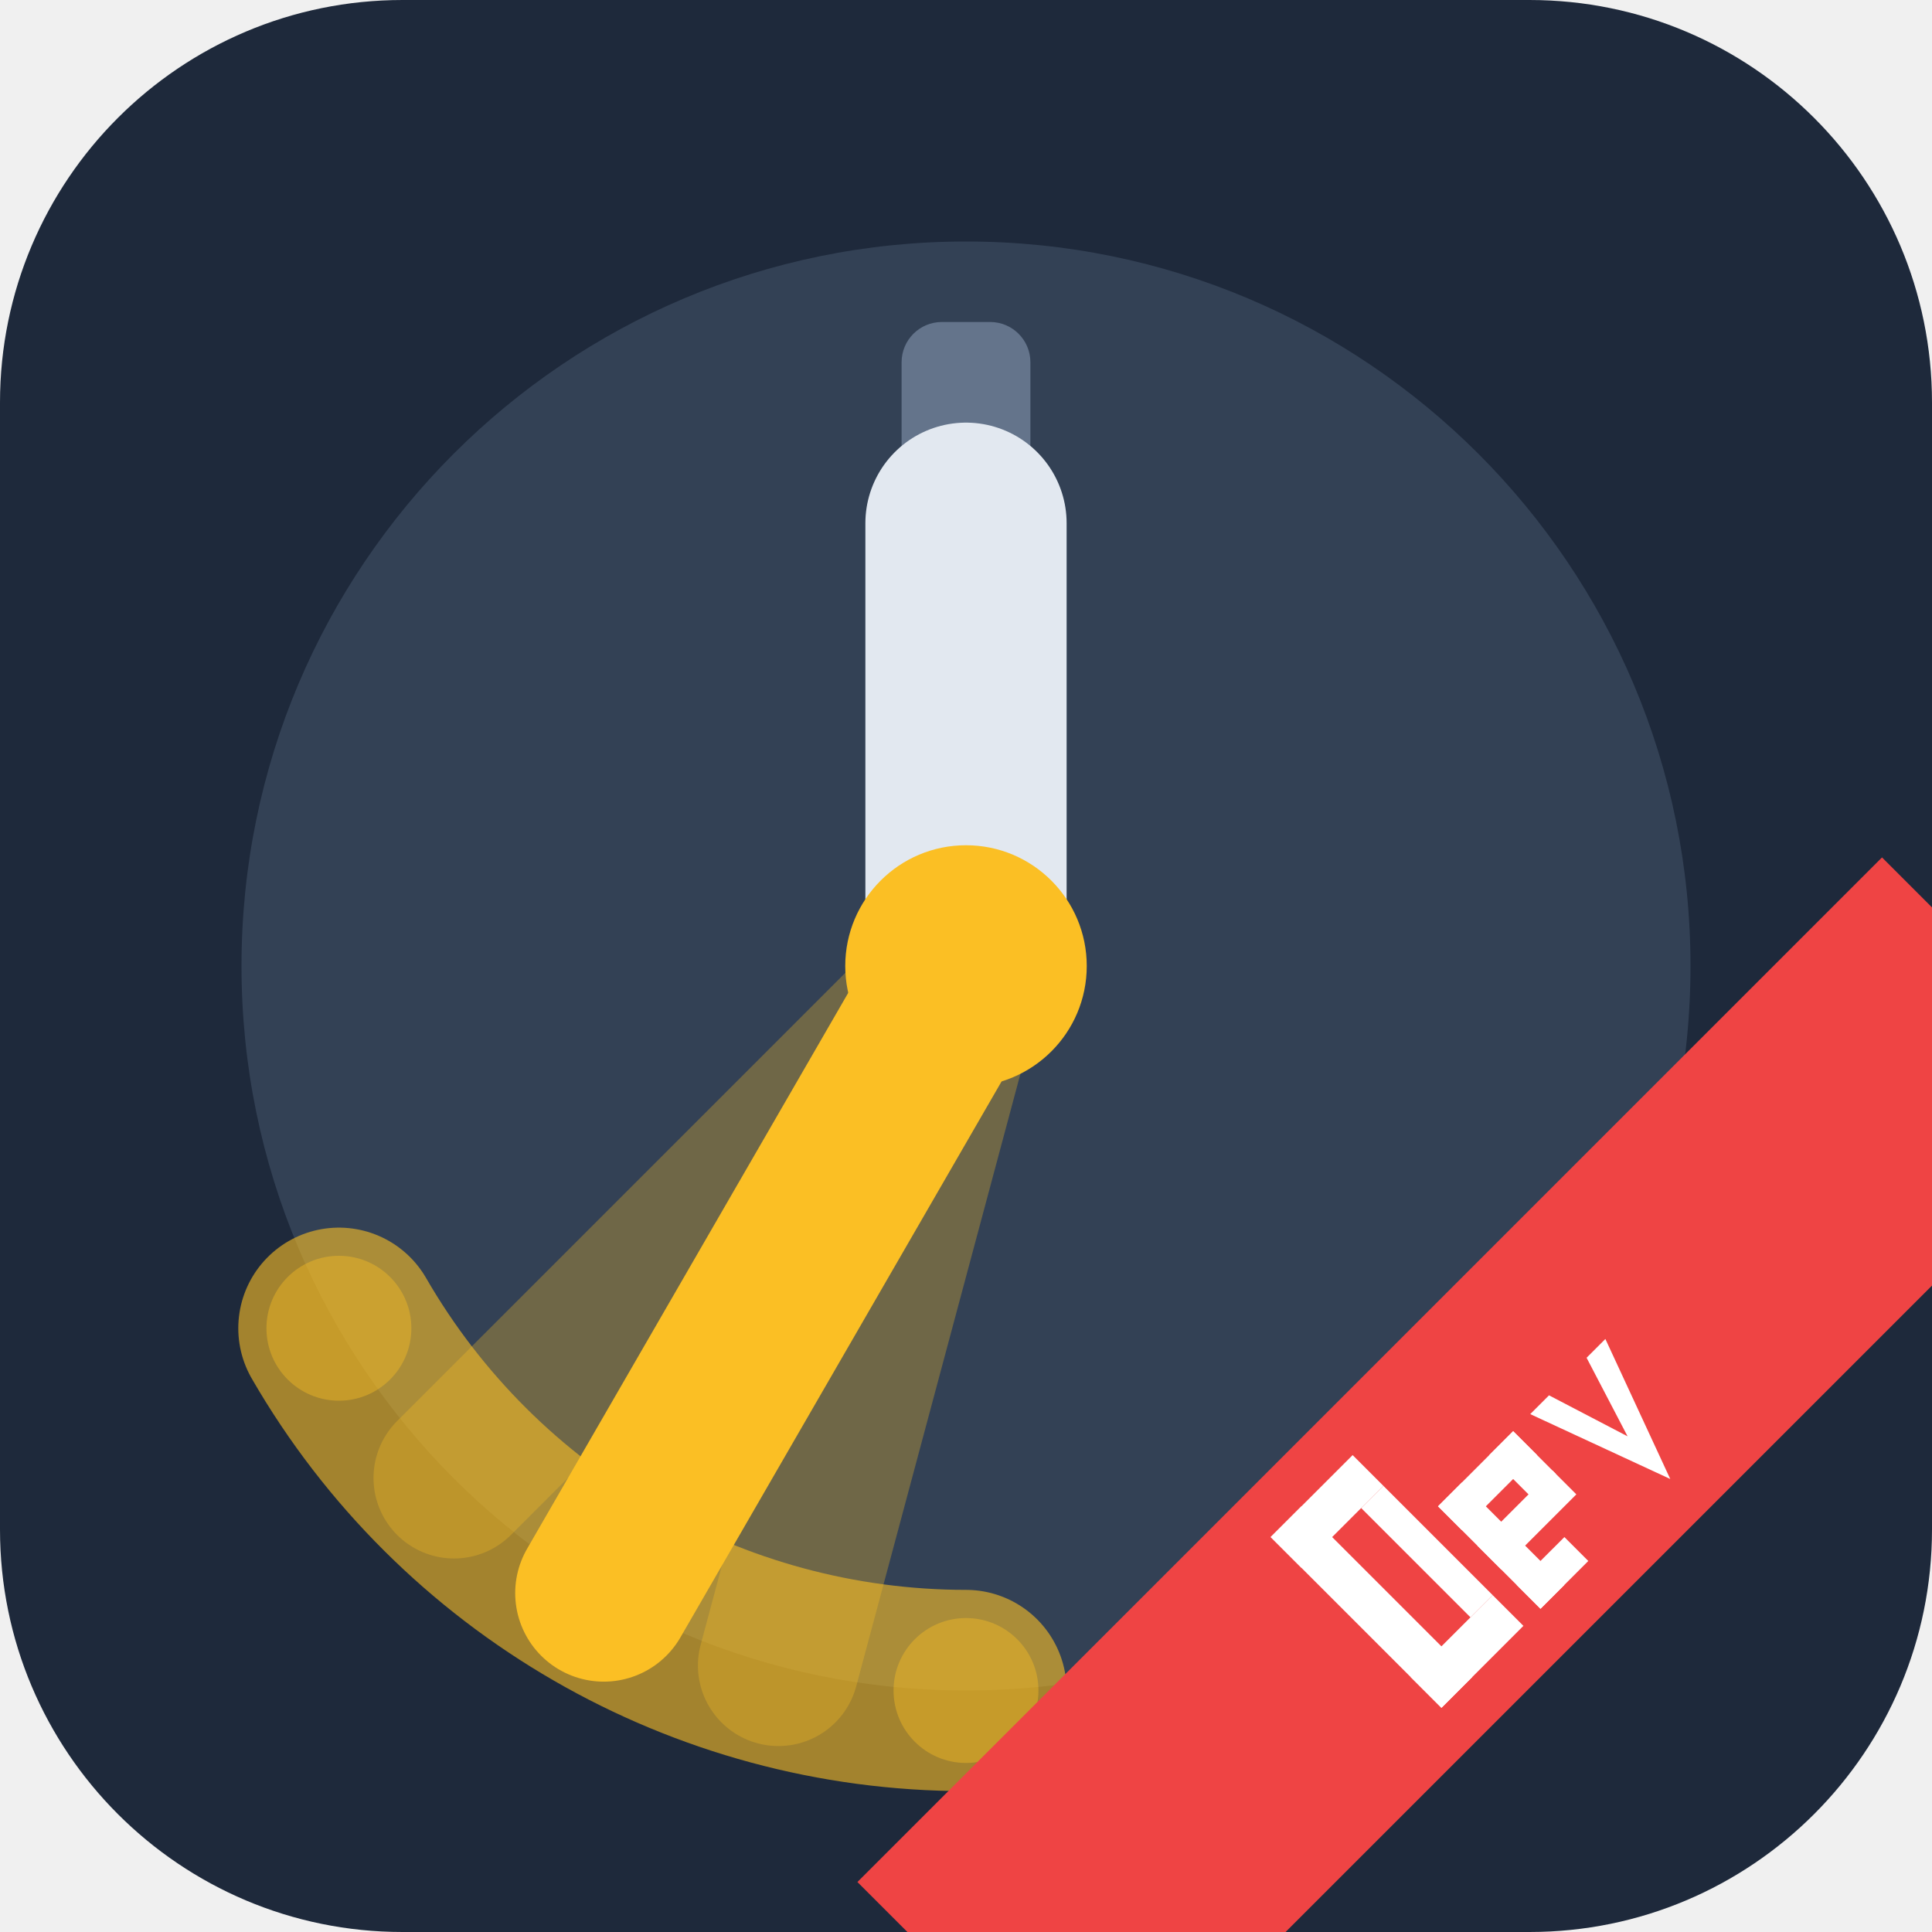
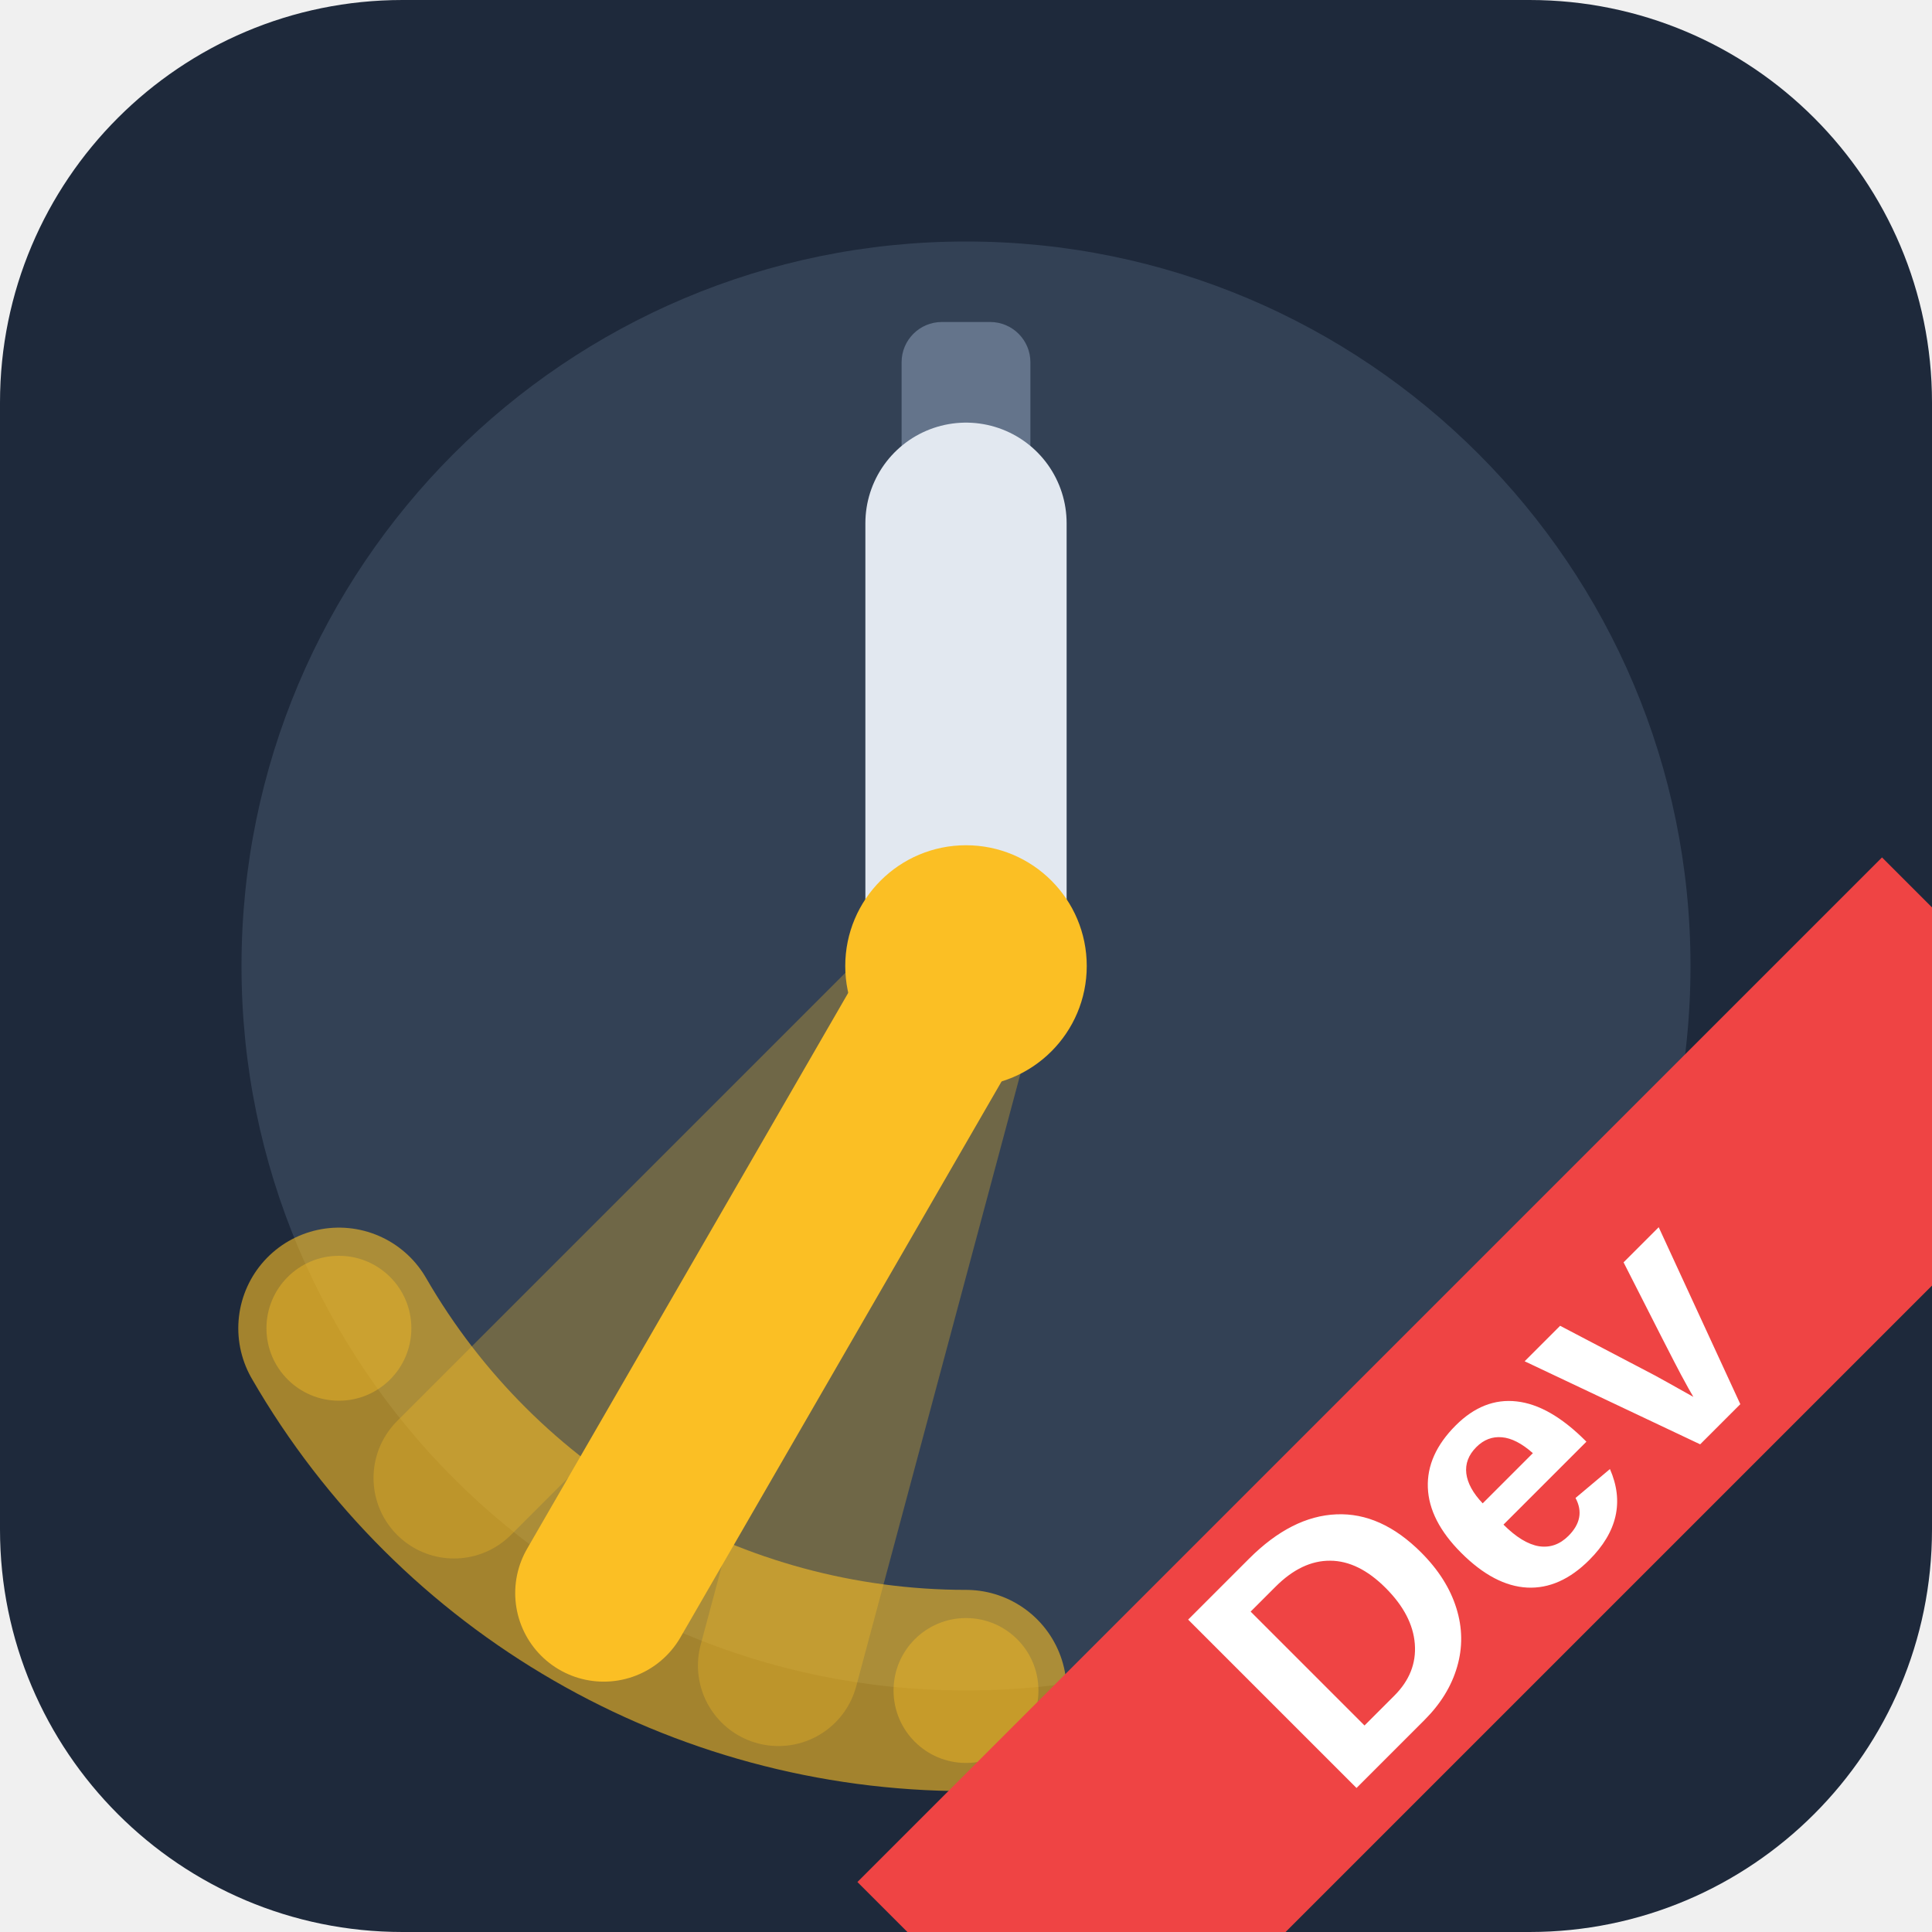
<svg xmlns="http://www.w3.org/2000/svg" viewBox="0 0 24 24" width="128" height="128">
  <defs>
    <clipPath id="iconClip">
      <rect width="24" height="24" rx="5" />
    </clipPath>
  </defs>
  <rect width="24" height="24" rx="5" fill="#1e293b" />
  <circle cx="12" cy="12" r="9" fill="#334155" />
  <path d="M 12 21 A 9 9 0 0 1 4.21 16.5" fill="none" stroke="#fbbf24" stroke-width="2.5" stroke-linecap="round" opacity="0.6" />
  <rect x="11.2" y="4" width="1.6" height="2.5" rx="0.5" fill="#64748b" />
  <line x1="12" y1="12" x2="12" y2="6.5" stroke="#e2e8f0" stroke-width="2.5" stroke-linecap="round" />
  <line x1="12" y1="12" x2="9.67" y2="20.69" stroke="#fbbf24" stroke-width="2" stroke-linecap="round" opacity="0.3" />
  <line x1="12" y1="12" x2="5.64" y2="18.36" stroke="#fbbf24" stroke-width="2" stroke-linecap="round" opacity="0.3" />
  <line x1="12" y1="12" x2="7.5" y2="19.79" stroke="#fbbf24" stroke-width="2.2" stroke-linecap="round" />
  <circle cx="12" cy="12" r="1.5" fill="#fbbf24" />
  <circle cx="12" cy="21" r="0.9" fill="#fbbf24" opacity="0.4" />
  <circle cx="4.21" cy="16.5" r="0.9" fill="#fbbf24" opacity="0.4" />
  <g clip-path="url(#iconClip)">
    <g transform="translate(18.5 18.5) rotate(-45)">
      <rect x="-9" y="-2.1" width="18" height="4.2" fill="#ef4444" />
-       <g transform="translate(-2.34 -1.5) scale(0.6)" fill="#ffffff">
-         <rect x="0" y="0" width="0.9" height="5" />
-         <rect x="0" y="0" width="2.4" height="0.9" />
-         <rect x="0" y="4.1" width="2.4" height="0.9" />
-         <rect x="1.75" y="0.9" width="0.65" height="3.2" />
-         <g transform="translate(2.9 0)">
-           <rect x="0" y="2" width="2.2" height="0.7" />
-           <rect x="0" y="2" width="0.7" height="3" />
-           <rect x="1.5" y="2" width="0.7" height="1.25" />
-           <rect x="0" y="3.15" width="2.2" height="0.7" />
-           <rect x="0" y="4.3" width="1.4" height="0.7" />
-         </g>
-         <path d="M5.6,2 L6.7,5 L7.8,2 L7.25,2 L6.7,3.75 L6.15,2 Z" />
+       <g transform="translate(-4.0776 -2.8412) scale(0.061417)" fill="#ffffff">
+         <path d="m 47.612,45.562 q 0,7.451 -2.939,13.022 -2.905,5.537 -8.271,8.477 Q 31.069,70 24.165,70 H 4.683 V 21.841 H 22.114 q 12.168,0 18.833,6.152 6.665,6.118 6.665,17.568 z m -10.151,0 q 0,-7.759 -4.033,-11.826 -4.033,-4.102 -11.519,-4.102 h -7.144 v 32.573 h 8.545 q 6.494,0 10.322,-4.478 3.828,-4.478 3.828,-12.168 z m 33.12,25.122 q -8.34,0 -12.817,-4.922 -4.478,-4.956 -4.478,-14.424 0,-9.16 4.546,-14.082 4.546,-4.922 12.886,-4.922 7.964,0 12.168,5.298 4.204,5.264 4.204,15.449 v 0.273 H 63.369 q 0,5.4 1.982,8.169 2.017,2.734 5.708,2.734 5.093,0 6.426,-4.409 l 9.058,0.786 Q 82.612,70.684 70.581,70.684 Z m 0,-32.3 q -3.384,0 -5.229,2.358 -1.812,2.358 -1.914,6.597 H 77.793 Q 77.52,42.861 75.64,40.64 73.76,38.384 70.581,38.384 Z M 114.468,70 H 102.983 L 89.756,33.018 h 10.151 l 6.46,20.679 q 0.513,1.709 2.427,8.545 0.342,-1.401 1.401,-4.922 1.06,-3.521 7.861,-24.302 h 10.049 z" />
      </g>
    </g>
  </g>
</svg>
